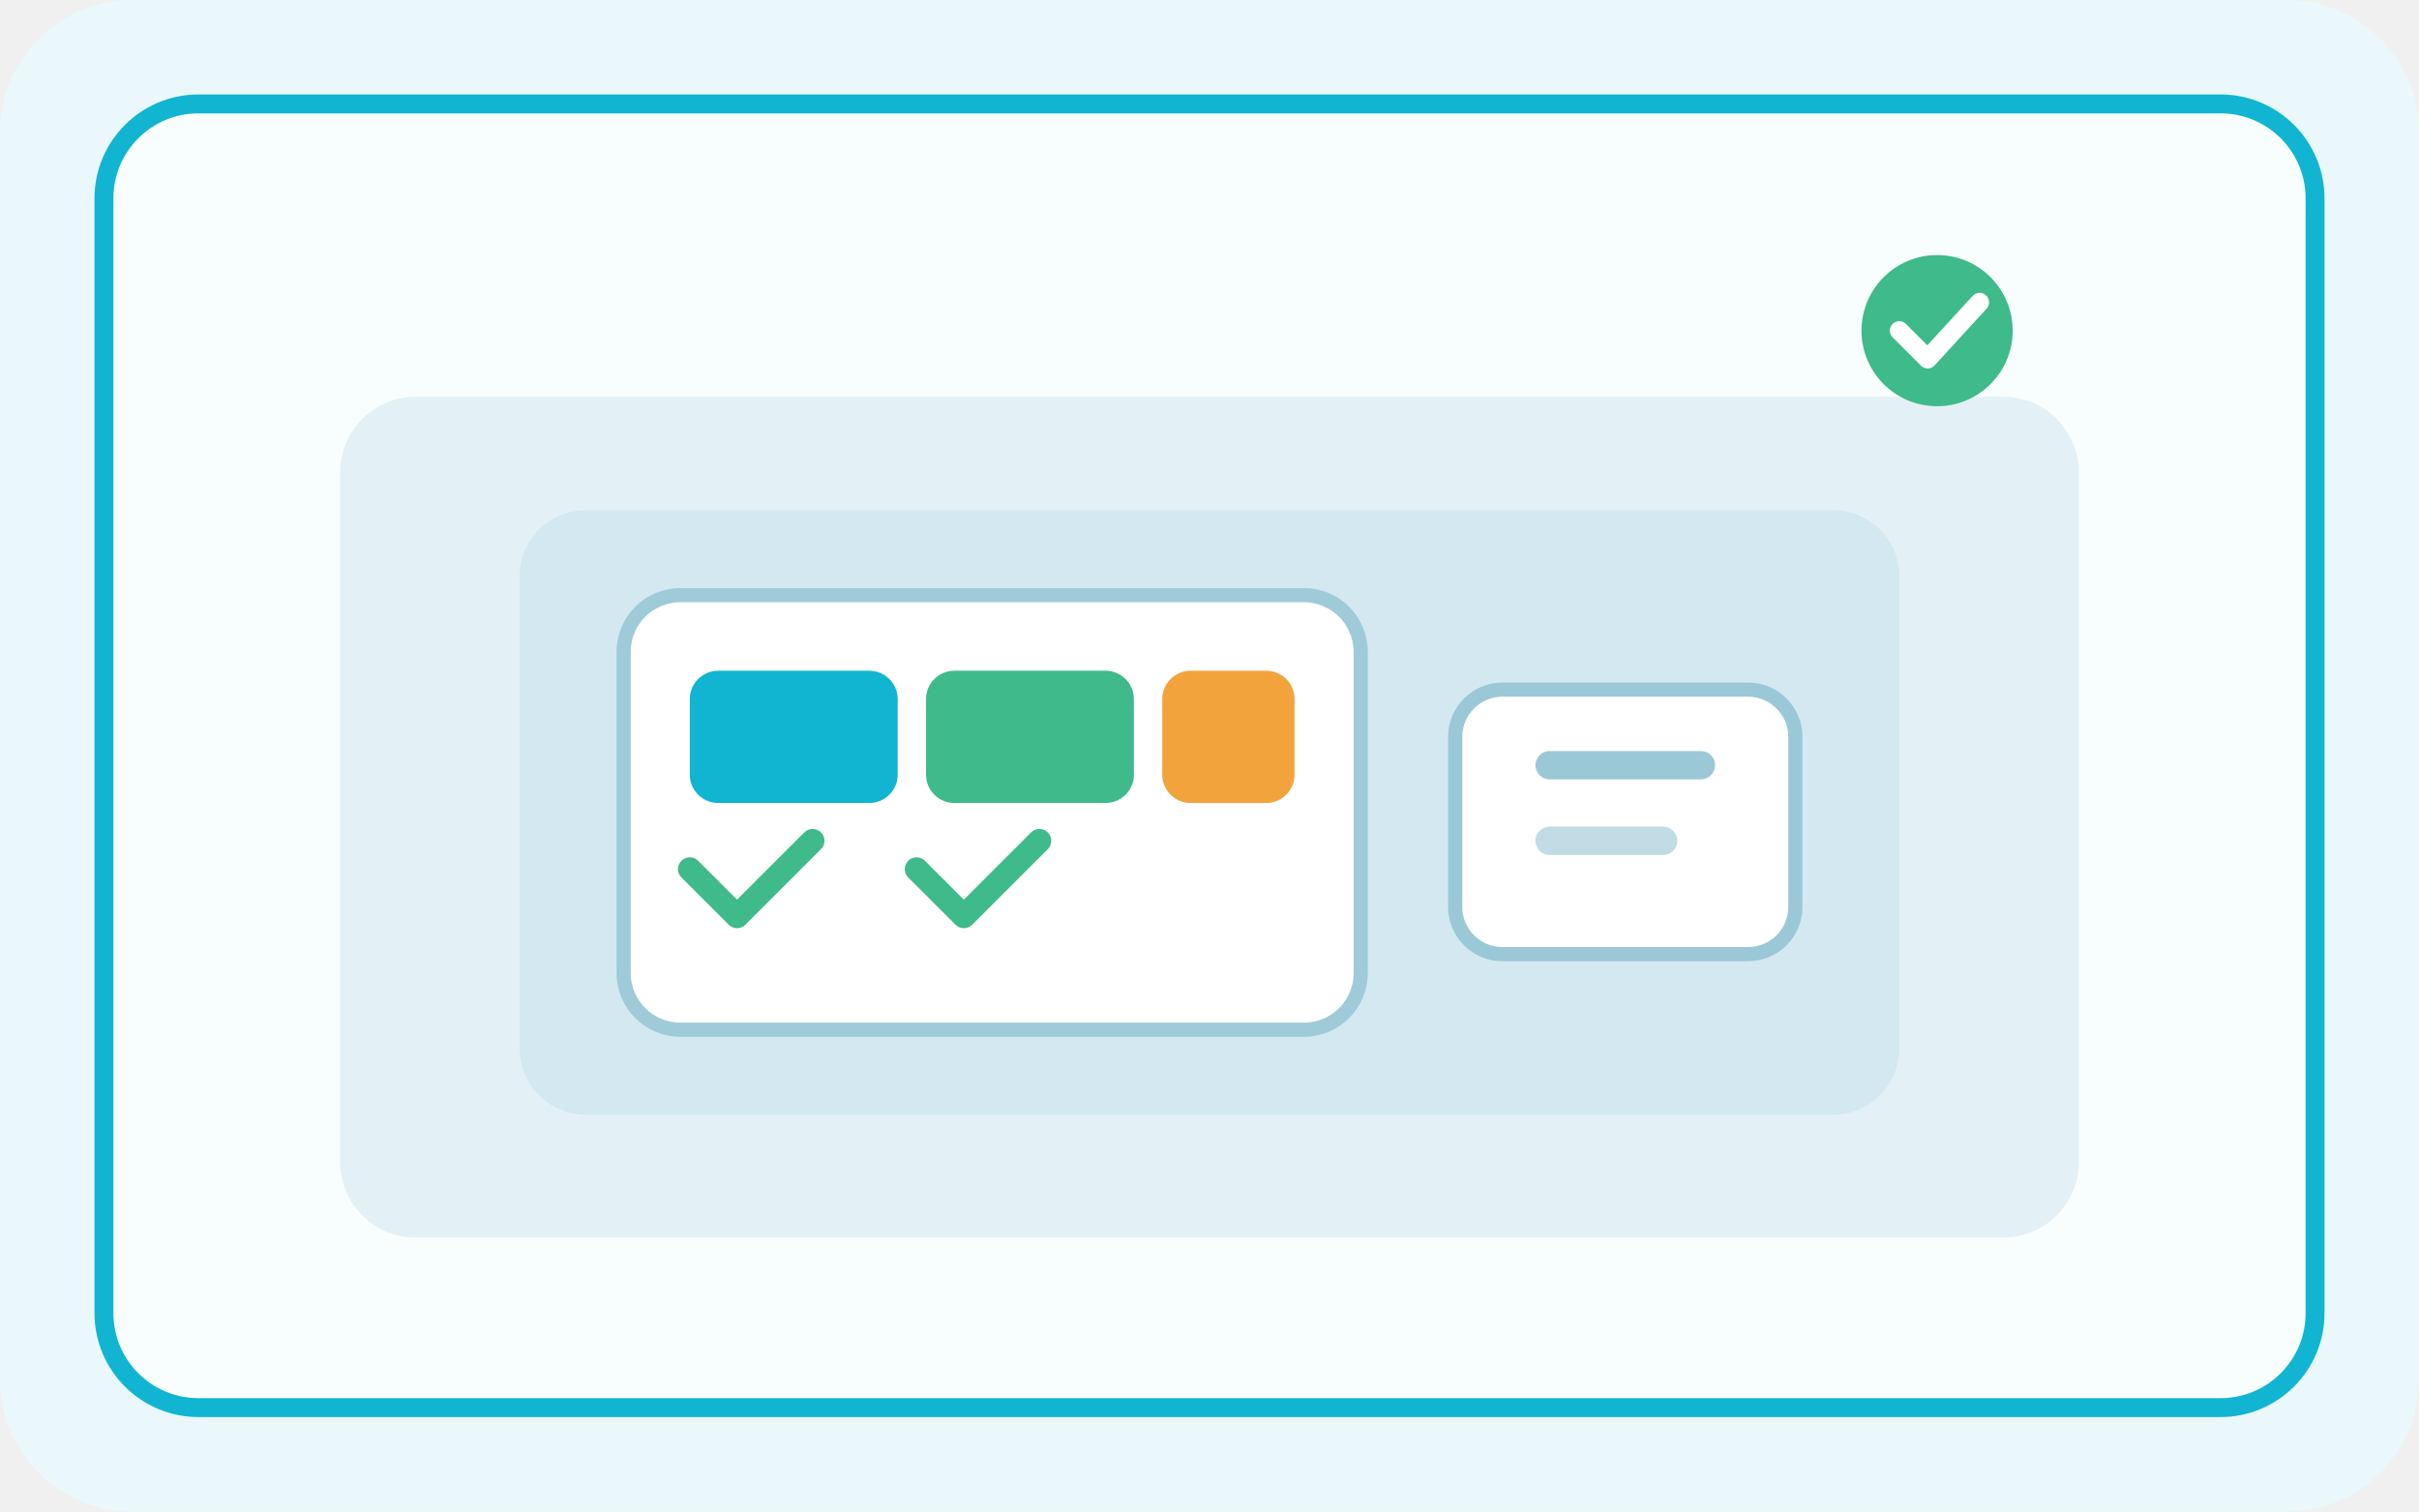
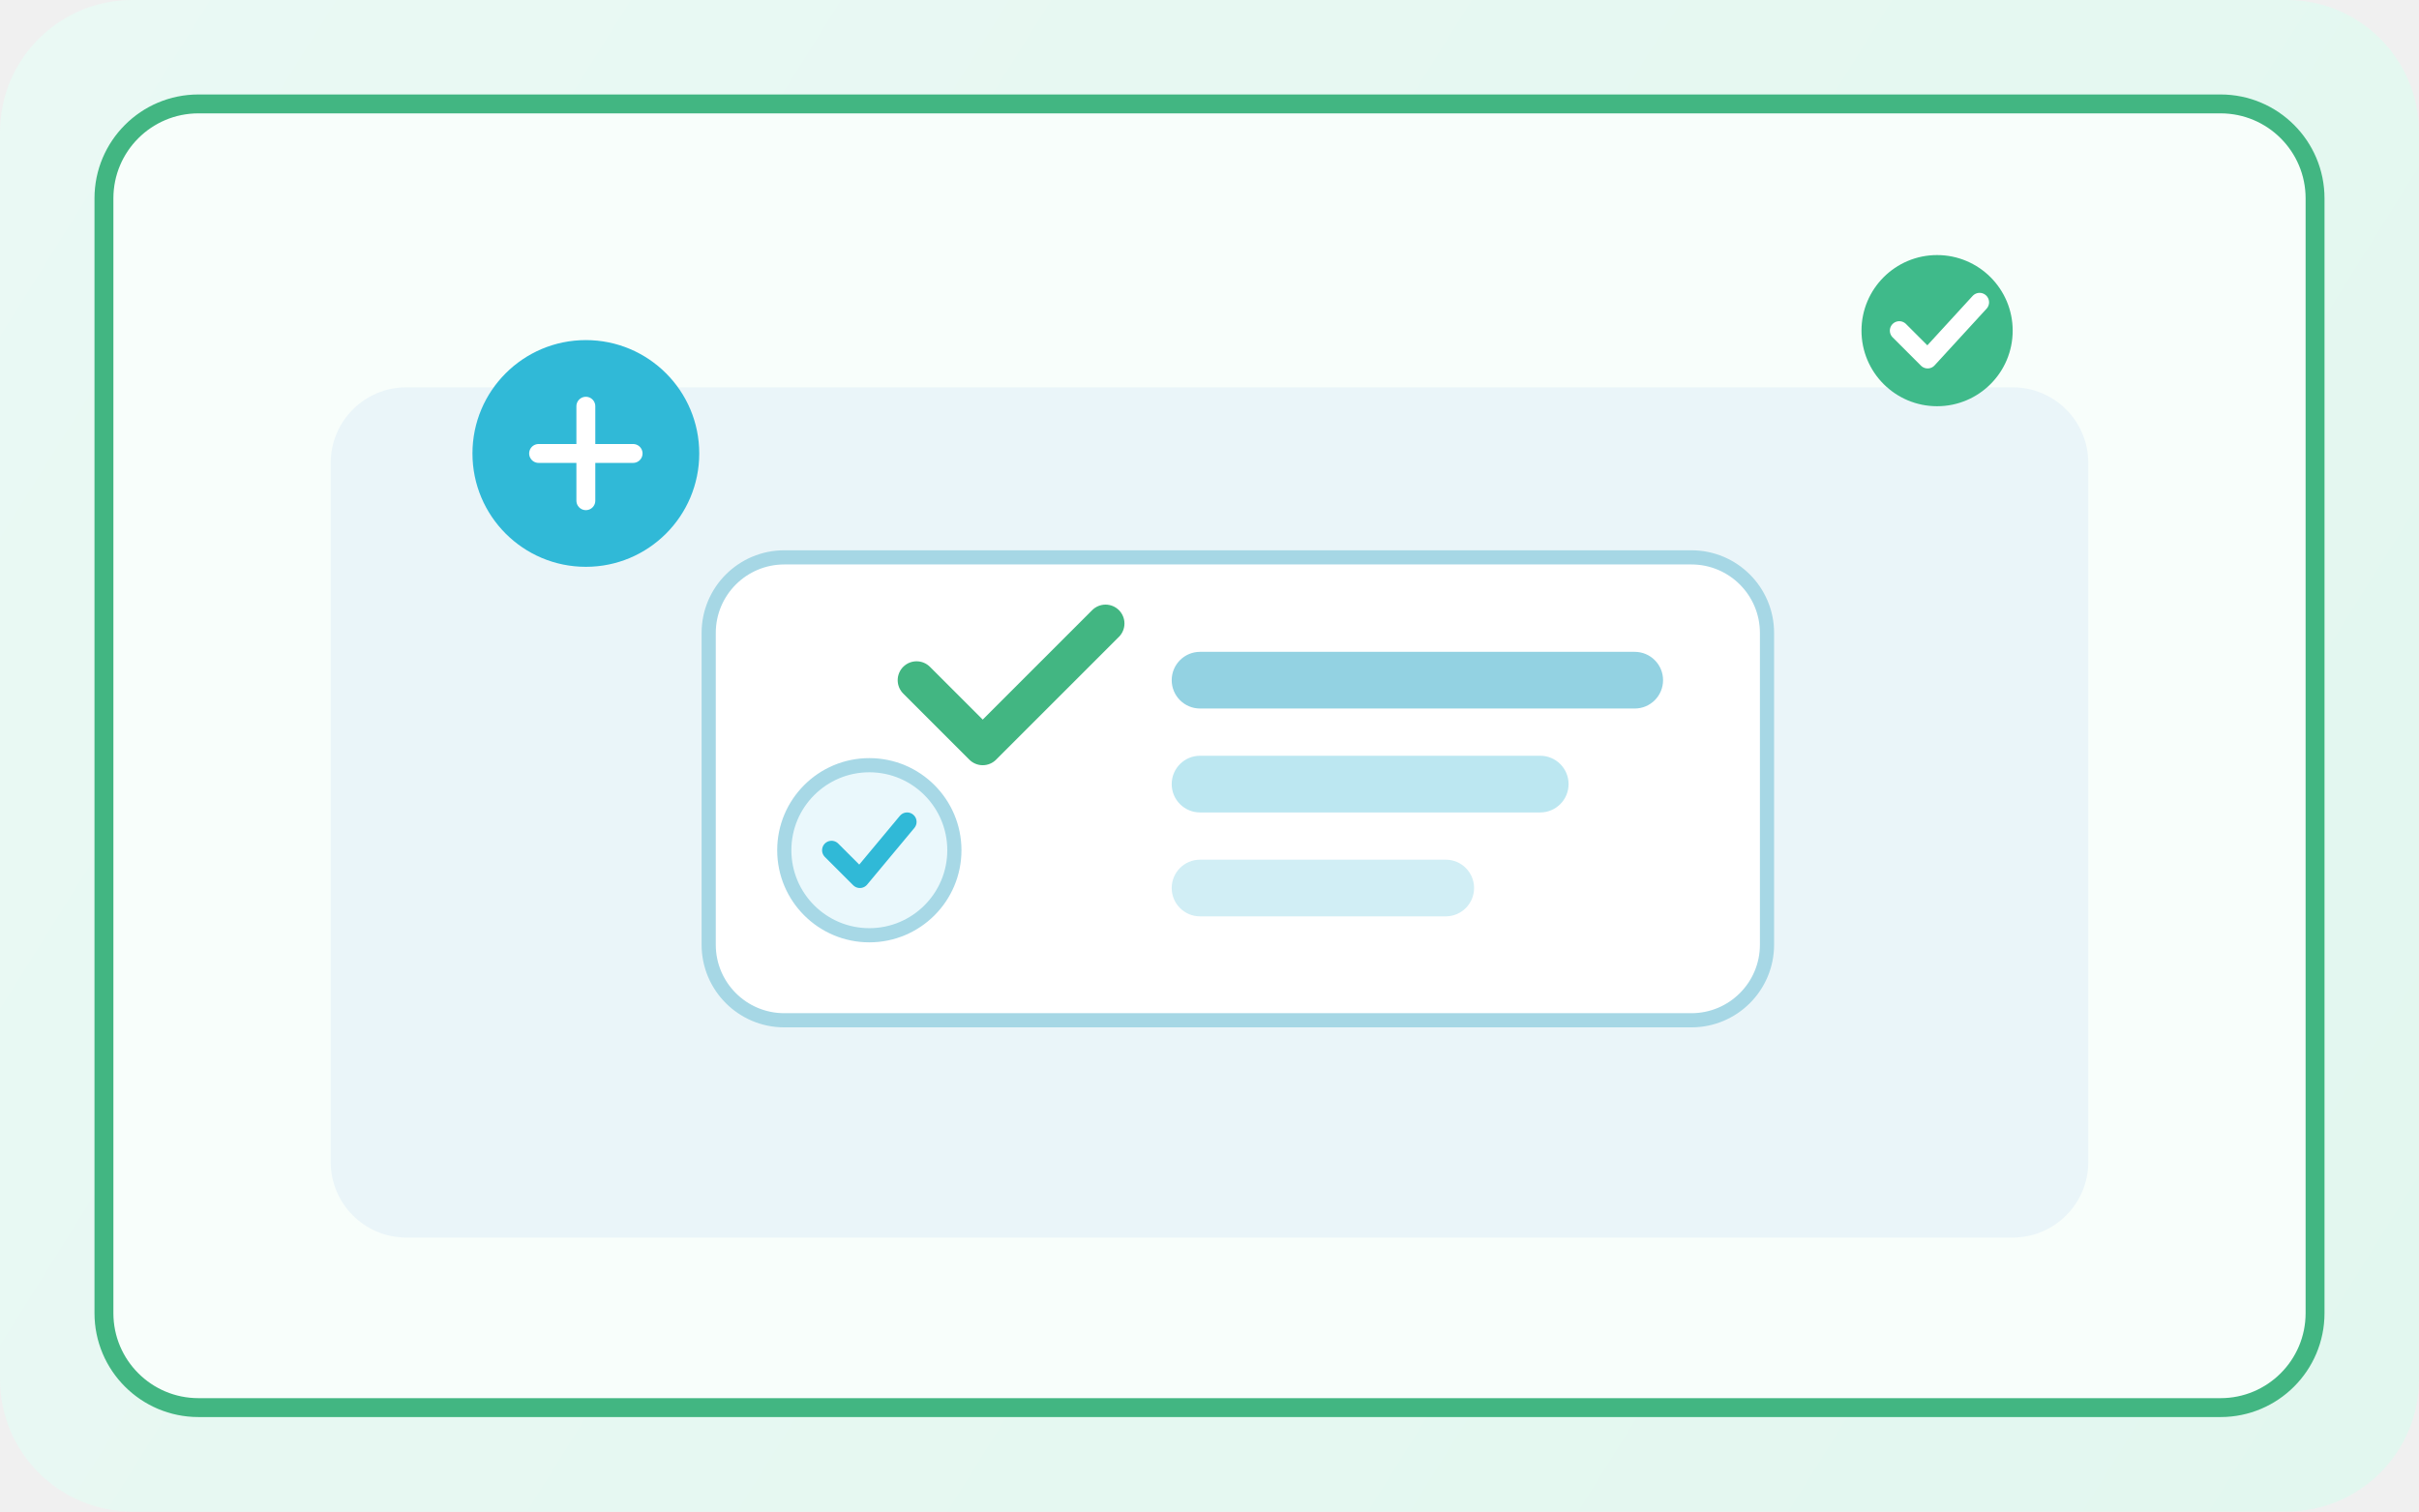
<svg xmlns="http://www.w3.org/2000/svg" width="512" height="320" viewBox="0 0 512 320" fill="none">
-   <rect width="512" height="320" rx="28" fill="#EAF8FC" />
-   <rect x="22" y="22" width="468" height="276" rx="20" fill="#F8FDFE" stroke="#11B5D2" stroke-width="4" />
-   <rect x="72" y="84" width="368" height="178" rx="16" fill="#E3F1F6" />
-   <rect x="110" y="108" width="292" height="128" rx="14" fill="#D3E8F1" />
-   <rect x="132" y="126" width="156" height="92" rx="12" fill="#FFFFFF" stroke="#9FCBD8" stroke-width="3" />
-   <rect x="146" y="142" width="44" height="28" rx="6" fill="#11B5D2" />
-   <rect x="196" y="142" width="44" height="28" rx="6" fill="#3FBA8A" />
-   <rect x="246" y="142" width="28" height="28" rx="6" fill="#F2A33C" />
-   <path d="M146 184L156 194L172 178" stroke="#3FBA8A" stroke-width="5" stroke-linecap="round" stroke-linejoin="round" />
-   <path d="M194 184L204 194L220 178" stroke="#3FBA8A" stroke-width="5" stroke-linecap="round" stroke-linejoin="round" />
-   <rect x="308" y="146" width="72" height="56" rx="10" fill="#FFFFFF" stroke="#9BC8D6" stroke-width="3" />
-   <path d="M328 162H360" stroke="#9BC8D6" stroke-width="6" stroke-linecap="round" />
-   <path d="M328 178H352" stroke="#C1DCE5" stroke-width="6" stroke-linecap="round" />
+   <defs>
+     <linearGradient id="page" x1="0" y1="0" x2="512" y2="320" gradientUnits="userSpaceOnUse">
+       <stop offset="0" stop-color="#EAF9F4" />
+       <stop offset="1" stop-color="#E2F7EF" />
+     </linearGradient>
+   </defs>
+   <rect width="512" height="320" rx="28" fill="url(#page)" />
+   <rect x="22" y="22" width="468" height="276" rx="20" fill="#F8FEFB" stroke="#42B682" stroke-width="4" />
+   <rect x="70" y="82" width="372" height="180" rx="16" fill="#EAF5F9" />
+   <circle cx="124" cy="96" r="24" fill="#30B9D7" />
+   <path d="M114 96H134" stroke="white" stroke-width="4" stroke-linecap="round" />
+   <path d="M124 86V106" stroke="white" stroke-width="4" stroke-linecap="round" />
+   <rect x="150" y="118" width="224" height="98" rx="16" fill="#FFFFFF" stroke="#A6D7E5" stroke-width="3" />
+   <path d="M194 144L208 158L234 132" stroke="#42B682" stroke-width="8" stroke-linecap="round" stroke-linejoin="round" />
+   <rect x="248" y="138" width="104" height="12" rx="6" fill="#93D2E2" />
+   <rect x="248" y="160" width="84" height="12" rx="6" fill="#BCE7F1" />
+   <rect x="248" y="182" width="64" height="12" rx="6" fill="#D1EEF5" />
+   <circle cx="184" cy="180" r="18" fill="#EAF8FC" stroke="#A7D8E6" stroke-width="3" />
+   <path d="M176 180L182 186L192 174" stroke="#30B9D7" stroke-width="4" stroke-linecap="round" stroke-linejoin="round" />
  <circle cx="410" cy="70" r="16" fill="#3FBA8A" />
  <path d="M402 70L408 76L419 64" stroke="white" stroke-width="4" stroke-linecap="round" stroke-linejoin="round" />
</svg>
